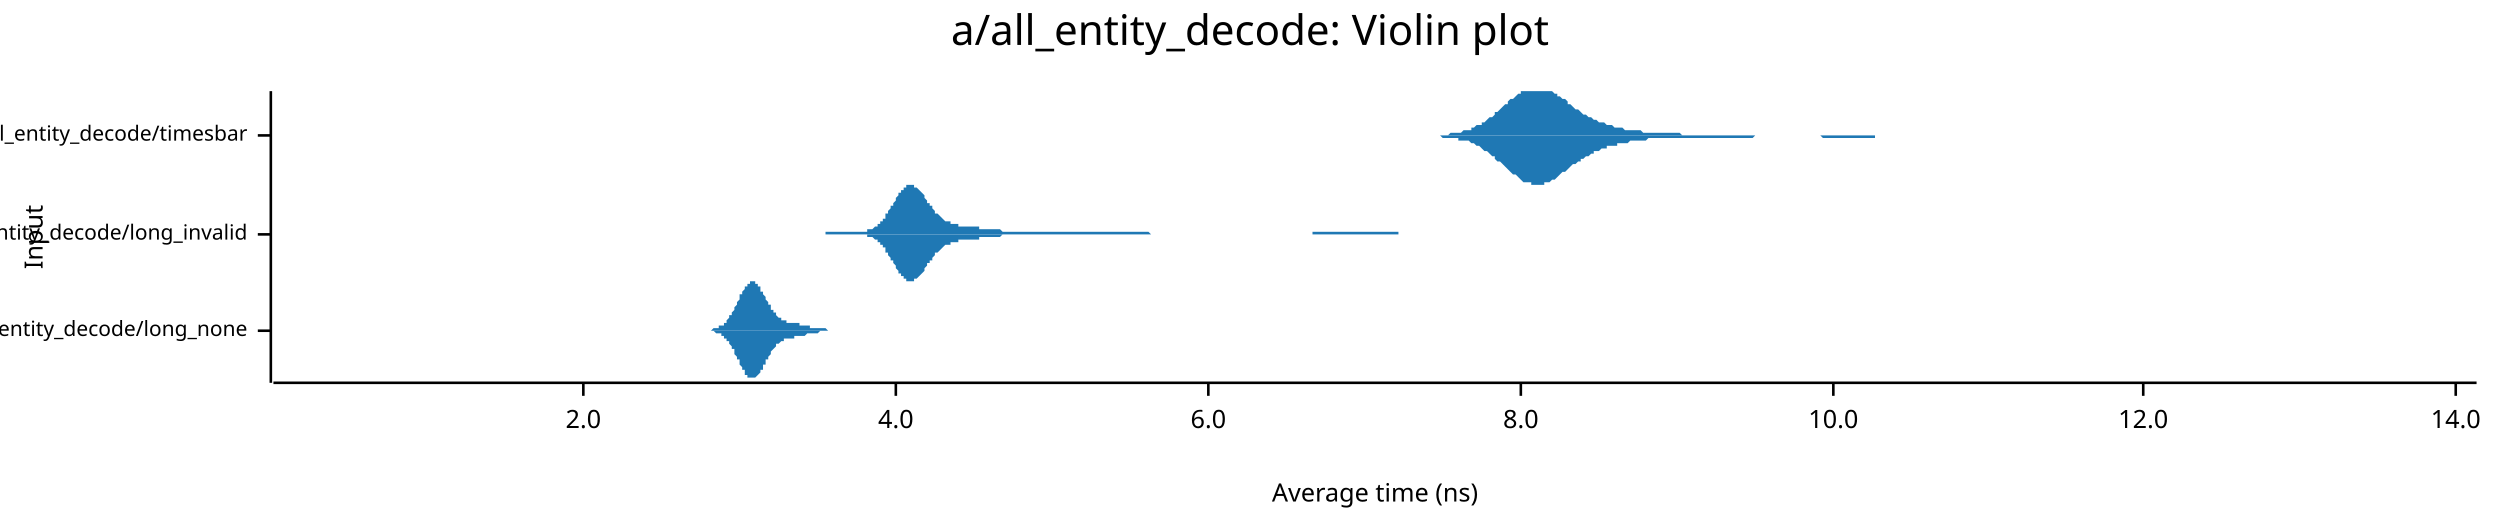
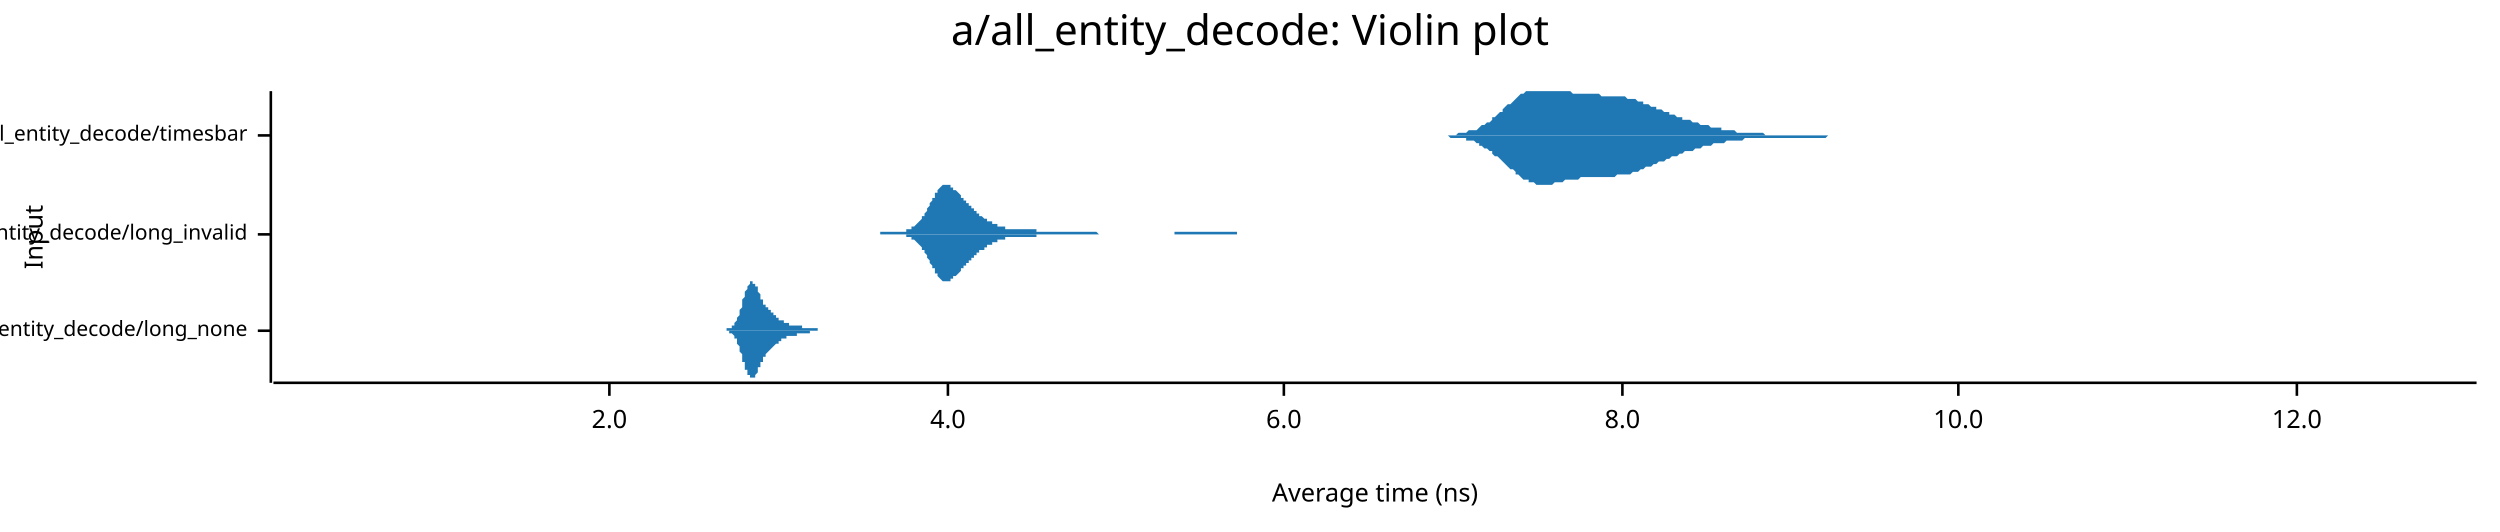
<svg xmlns="http://www.w3.org/2000/svg" width="960" height="204" viewBox="0 0 960 204">
  <text x="480" y="5" dy="0.76em" text-anchor="middle" font-family="sans-serif" font-size="16.129" opacity="1" fill="#000000">
a/all_entity_decode: Violin plot
</text>
  <text x="9" y="91" dy="0.76em" text-anchor="middle" font-family="sans-serif" font-size="9.677" opacity="1" fill="#000000" transform="rotate(270, 9, 91)">
Input
</text>
  <text x="528" y="195" dy="-0.5ex" text-anchor="middle" font-family="sans-serif" font-size="9.677" opacity="1" fill="#000000">
Average time (ns)
</text>
  <polyline fill="none" opacity="1" stroke="#000000" stroke-width="1" points="104,35 104,147 " />
  <text x="95" y="127" dy="0.5ex" text-anchor="end" font-family="sans-serif" font-size="8.065" opacity="1" fill="#000000">
a/all_entity_decode/long_none
</text>
  <polyline fill="none" opacity="1" stroke="#000000" stroke-width="1" points="99,127 104,127 " />
  <text x="95" y="90" dy="0.5ex" text-anchor="end" font-family="sans-serif" font-size="8.065" opacity="1" fill="#000000">
a/all_entity_decode/long_invalid
</text>
  <polyline fill="none" opacity="1" stroke="#000000" stroke-width="1" points="99,90 104,90 " />
  <text x="95" y="52" dy="0.5ex" text-anchor="end" font-family="sans-serif" font-size="8.065" opacity="1" fill="#000000">
a/all_entity_decode/timesbar
</text>
  <polyline fill="none" opacity="1" stroke="#000000" stroke-width="1" points="99,52 104,52 " />
  <polyline fill="none" opacity="1" stroke="#000000" stroke-width="1" points="105,147 951,147 " />
-   <text x="224" y="157" dy="0.76em" text-anchor="middle" font-family="sans-serif" font-size="9.677" opacity="1" fill="#000000">
+   <text x="234" y="157" dy="0.76em" text-anchor="middle" font-family="sans-serif" font-size="9.677" opacity="1" fill="#000000">
2.0
</text>
-   <polyline fill="none" opacity="1" stroke="#000000" stroke-width="1" points="224,147 224,152 " />
-   <text x="344" y="157" dy="0.76em" text-anchor="middle" font-family="sans-serif" font-size="9.677" opacity="1" fill="#000000">
+   <polyline fill="none" opacity="1" stroke="#000000" stroke-width="1" points="234,147 234,152 " />
+   <text x="364" y="157" dy="0.76em" text-anchor="middle" font-family="sans-serif" font-size="9.677" opacity="1" fill="#000000">
4.0
</text>
-   <polyline fill="none" opacity="1" stroke="#000000" stroke-width="1" points="344,147 344,152 " />
-   <text x="464" y="157" dy="0.76em" text-anchor="middle" font-family="sans-serif" font-size="9.677" opacity="1" fill="#000000">
+   <polyline fill="none" opacity="1" stroke="#000000" stroke-width="1" points="364,147 364,152 " />
+   <text x="493" y="157" dy="0.76em" text-anchor="middle" font-family="sans-serif" font-size="9.677" opacity="1" fill="#000000">
6.0
</text>
-   <polyline fill="none" opacity="1" stroke="#000000" stroke-width="1" points="464,147 464,152 " />
-   <text x="584" y="157" dy="0.76em" text-anchor="middle" font-family="sans-serif" font-size="9.677" opacity="1" fill="#000000">
+   <polyline fill="none" opacity="1" stroke="#000000" stroke-width="1" points="493,147 493,152 " />
+   <text x="623" y="157" dy="0.76em" text-anchor="middle" font-family="sans-serif" font-size="9.677" opacity="1" fill="#000000">
8.0
</text>
-   <polyline fill="none" opacity="1" stroke="#000000" stroke-width="1" points="584,147 584,152 " />
-   <text x="704" y="157" dy="0.76em" text-anchor="middle" font-family="sans-serif" font-size="9.677" opacity="1" fill="#000000">
+   <polyline fill="none" opacity="1" stroke="#000000" stroke-width="1" points="623,147 623,152 " />
+   <text x="752" y="157" dy="0.76em" text-anchor="middle" font-family="sans-serif" font-size="9.677" opacity="1" fill="#000000">
10.0
</text>
-   <polyline fill="none" opacity="1" stroke="#000000" stroke-width="1" points="704,147 704,152 " />
-   <text x="823" y="157" dy="0.76em" text-anchor="middle" font-family="sans-serif" font-size="9.677" opacity="1" fill="#000000">
+   <polyline fill="none" opacity="1" stroke="#000000" stroke-width="1" points="752,147 752,152 " />
+   <text x="882" y="157" dy="0.76em" text-anchor="middle" font-family="sans-serif" font-size="9.677" opacity="1" fill="#000000">
12.0
</text>
-   <polyline fill="none" opacity="1" stroke="#000000" stroke-width="1" points="823,147 823,152 " />
-   <text x="943" y="157" dy="0.76em" text-anchor="middle" font-family="sans-serif" font-size="9.677" opacity="1" fill="#000000">
- 14.0
- </text>
-   <polyline fill="none" opacity="1" stroke="#000000" stroke-width="1" points="943,147 943,152 " />
-   <polygon opacity="1" fill="#1F78B4" points="268,127 268,127 269,127 269,127 269,127 270,127 270,127 270,127 270,127 271,127 271,127 271,127 272,127 272,127 272,127 272,127 273,127 273,127 273,127 274,126 274,126 274,126 274,126 275,126 275,126 275,126 276,126 276,126 276,126 276,125 277,125 277,125 277,125 278,125 278,124 278,124 278,124 279,124 279,123 279,123 280,122 280,122 280,122 280,121 281,121 281,120 281,120 282,119 282,119 282,118 282,118 283,117 283,116 283,116 284,115 284,115 284,114 284,113 285,113 285,112 285,112 286,111 286,111 286,110 286,110 287,110 287,109 287,109 288,109 288,108 288,108 288,108 289,108 289,108 289,108 290,108 290,108 290,109 290,109 291,109 291,110 291,110 292,110 292,111 292,111 292,112 293,112 293,113 293,113 294,114 294,114 294,115 294,115 295,116 295,116 295,117 296,117 296,118 296,118 296,119 297,119 297,120 297,120 298,120 298,121 298,121 298,121 299,122 299,122 299,122 300,122 300,122 300,123 300,123 301,123 301,123 301,123 301,123 302,123 302,123 302,124 303,124 303,124 303,124 303,124 304,124 304,124 304,124 305,124 305,124 305,124 305,124 306,124 306,124 306,124 307,124 307,125 307,125 307,125 308,125 308,125 308,125 309,125 309,125 309,125 309,125 310,125 310,125 310,125 311,125 311,125 311,126 311,126 312,126 312,126 312,126 313,126 313,126 313,126 313,126 314,126 314,126 314,126 315,126 315,126 315,126 315,126 316,126 316,126 316,126 317,126 317,126 317,126 317,126 318,127 318,127 318,127 319,127 319,127 319,127 319,127 320,127 320,127 320,127 321,127 321,127 321,127 321,127 322,127 322,127 322,127 323,127 323,127 323,127 323,127 324,127 324,127 324,127 325,127 325,127 325,127 325,127 326,127 326,127 326,127 327,127 327,127 327,127 327,127 328,127 328,127 328,127 329,127 329,127 329,127 329,127 330,127 330,127 330,127 331,127 331,127 331,127 331,127 332,127 332,127 332,127 333,127 333,127 333,127 333,127 334,127 334,127 334,127 335,127 335,127 335,127 335,127 336,127 336,127 336,127 337,127 337,127 337,127 337,127 338,127 338,127 338,127 339,127 339,127 339,127 339,127 340,127 340,127 340,127 340,127 341,127 341,127 341,127 342,127 342,127 342,127 342,127 343,127 343,127 343,127 344,127 344,127 344,127 344,127 345,127 345,127 345,127 346,127 346,127 346,127 346,127 347,127 347,127 347,127 348,127 348,127 348,127 348,127 349,127 349,127 349,127 350,127 350,127 350,127 350,127 351,127 351,127 351,127 352,127 352,127 352,127 352,127 353,127 353,127 353,127 354,127 354,127 354,127 354,127 355,127 355,127 355,127 356,127 356,127 356,127 356,127 357,127 357,127 357,127 358,127 358,127 358,127 358,127 359,127 359,127 359,127 360,127 360,127 360,127 360,127 361,127 361,127 361,127 362,127 362,127 362,127 362,127 363,127 363,127 363,127 364,127 364,127 364,127 364,127 365,127 365,127 365,127 366,127 366,127 366,127 366,127 367,127 367,127 367,127 368,127 368,127 368,127 368,127 369,127 369,127 369,127 370,127 370,127 370,127 370,127 371,127 371,127 371,127 372,127 372,127 372,127 372,127 373,127 373,127 373,127 374,127 374,127 374,127 374,127 375,127 375,127 375,127 376,127 376,127 376,127 376,127 377,127 377,127 377,127 378,127 378,127 378,127 378,127 379,127 379,127 379,127 379,127 380,127 380,127 380,127 381,127 381,127 381,127 381,127 382,127 382,127 382,127 383,127 383,127 383,127 383,127 384,127 384,127 384,127 385,127 385,127 385,127 385,127 386,127 386,127 386,127 387,127 387,127 387,127 387,127 388,127 388,127 388,127 389,127 389,127 389,127 389,127 390,127 390,127 390,127 391,127 391,127 391,127 391,127 392,127 392,127 392,127 393,127 393,127 393,127 393,127 394,127 394,127 394,127 395,127 395,127 395,127 395,127 396,127 396,127 396,127 397,127 397,127 397,127 397,127 398,127 398,127 398,127 399,127 399,127 399,127 399,127 400,127 400,127 400,127 401,127 401,127 401,127 401,127 402,127 402,127 402,127 403,127 403,127 403,127 403,127 404,127 404,127 404,127 405,127 405,127 405,127 405,127 406,127 406,127 406,127 407,127 407,127 407,127 407,127 408,127 408,127 408,127 409,127 409,127 409,127 409,127 410,127 410,127 410,127 410,127 268,127 " />
-   <polygon opacity="1" fill="#1F78B4" points="268,127 268,127 269,127 269,127 269,127 270,127 270,127 270,127 270,127 271,127 271,127 271,127 272,127 272,127 272,127 272,127 273,127 273,127 273,127 274,127 274,127 274,127 274,127 275,128 275,128 275,128 276,128 276,128 276,128 276,128 277,128 277,129 277,129 278,129 278,129 278,130 278,130 279,130 279,130 279,131 280,131 280,132 280,132 280,132 281,133 281,133 281,134 282,134 282,135 282,135 282,136 283,137 283,137 283,138 284,138 284,139 284,140 284,140 285,141 285,141 285,142 286,142 286,143 286,143 286,144 287,144 287,144 287,145 288,145 288,145 288,145 288,145 289,145 289,146 289,145 290,145 290,145 290,145 290,145 291,144 291,144 291,144 292,143 292,143 292,142 292,142 293,142 293,141 293,140 294,140 294,139 294,139 294,138 295,138 295,137 295,137 296,136 296,136 296,135 296,135 297,134 297,134 297,134 298,133 298,133 298,133 298,132 299,132 299,132 299,132 300,131 300,131 300,131 300,131 301,131 301,131 301,130 301,130 302,130 302,130 302,130 303,130 303,130 303,130 303,130 304,130 304,130 304,130 305,130 305,130 305,129 305,129 306,129 306,129 306,129 307,129 307,129 307,129 307,129 308,129 308,129 308,129 309,129 309,129 309,129 309,129 310,128 310,128 310,128 311,128 311,128 311,128 311,128 312,128 312,128 312,128 313,128 313,128 313,128 313,128 314,128 314,128 314,128 315,127 315,127 315,127 315,127 316,127 316,127 316,127 317,127 317,127 317,127 317,127 318,127 318,127 318,127 319,127 319,127 319,127 319,127 320,127 320,127 320,127 321,127 321,127 321,127 321,127 322,127 322,127 322,127 323,127 323,127 323,127 323,127 324,127 324,127 324,127 325,127 325,127 325,127 325,127 326,127 326,127 326,127 327,127 327,127 327,127 327,127 328,127 328,127 328,127 329,127 329,127 329,127 329,127 330,127 330,127 330,127 331,127 331,127 331,127 331,127 332,127 332,127 332,127 333,127 333,127 333,127 333,127 334,127 334,127 334,127 335,127 335,127 335,127 335,127 336,127 336,127 336,127 337,127 337,127 337,127 337,127 338,127 338,127 338,127 339,127 339,127 339,127 339,127 340,127 340,127 340,127 340,127 341,127 341,127 341,127 342,127 342,127 342,127 342,127 343,127 343,127 343,127 344,127 344,127 344,127 344,127 345,127 345,127 345,127 346,127 346,127 346,127 346,127 347,127 347,127 347,127 348,127 348,127 348,127 348,127 349,127 349,127 349,127 350,127 350,127 350,127 350,127 351,127 351,127 351,127 352,127 352,127 352,127 352,127 353,127 353,127 353,127 354,127 354,127 354,127 354,127 355,127 355,127 355,127 356,127 356,127 356,127 356,127 357,127 357,127 357,127 358,127 358,127 358,127 358,127 359,127 359,127 359,127 360,127 360,127 360,127 360,127 361,127 361,127 361,127 362,127 362,127 362,127 362,127 363,127 363,127 363,127 364,127 364,127 364,127 364,127 365,127 365,127 365,127 366,127 366,127 366,127 366,127 367,127 367,127 367,127 368,127 368,127 368,127 368,127 369,127 369,127 369,127 370,127 370,127 370,127 370,127 371,127 371,127 371,127 372,127 372,127 372,127 372,127 373,127 373,127 373,127 374,127 374,127 374,127 374,127 375,127 375,127 375,127 376,127 376,127 376,127 376,127 377,127 377,127 377,127 378,127 378,127 378,127 378,127 379,127 379,127 379,127 379,127 380,127 380,127 380,127 381,127 381,127 381,127 381,127 382,127 382,127 382,127 383,127 383,127 383,127 383,127 384,127 384,127 384,127 385,127 385,127 385,127 385,127 386,127 386,127 386,127 387,127 387,127 387,127 387,127 388,127 388,127 388,127 389,127 389,127 389,127 389,127 390,127 390,127 390,127 391,127 391,127 391,127 391,127 392,127 392,127 392,127 393,127 393,127 393,127 393,127 394,127 394,127 394,127 395,127 395,127 395,127 395,127 396,127 396,127 396,127 397,127 397,127 397,127 397,127 398,127 398,127 398,127 399,127 399,127 399,127 399,127 400,127 400,127 400,127 401,127 401,127 401,127 401,127 402,127 402,127 402,127 403,127 403,127 403,127 403,127 404,127 404,127 404,127 405,127 405,127 405,127 405,127 406,127 406,127 406,127 407,127 407,127 407,127 407,127 408,127 408,127 408,127 409,127 409,127 409,127 409,127 410,127 410,127 410,127 410,127 268,127 " />
-   <polygon opacity="1" fill="#1F78B4" points="317,89 318,89 318,89 319,89 319,89 319,89 320,89 320,89 321,89 321,89 322,89 322,89 322,89 323,89 323,89 324,89 324,89 325,89 325,89 326,89 326,89 326,89 327,89 327,89 328,89 328,89 329,89 329,89 329,89 330,89 330,89 331,89 331,89 332,89 332,89 333,89 333,89 333,88 334,88 334,88 335,88 335,88 336,87 336,87 337,87 337,86 337,86 338,86 338,85 339,85 339,84 340,84 340,83 340,82 341,82 341,81 342,80 342,79 343,79 343,78 344,77 344,76 344,76 345,75 345,74 346,74 346,73 347,73 347,72 348,72 348,71 348,71 349,71 349,71 350,71 350,71 351,71 351,71 351,72 352,72 352,72 353,73 353,73 354,74 354,74 355,75 355,76 355,76 356,77 356,78 357,78 357,79 358,79 358,80 359,81 359,81 359,82 360,82 360,82 361,83 361,83 362,84 362,84 362,84 363,85 363,85 364,85 364,85 365,85 365,86 366,86 366,86 366,86 367,86 367,86 368,86 368,87 369,87 369,87 370,87 370,87 370,87 371,87 371,87 372,87 372,87 373,87 373,87 373,87 374,87 374,87 375,87 375,87 376,87 376,88 377,88 377,88 377,88 378,88 378,88 379,88 379,88 380,88 380,88 380,88 381,88 381,88 382,88 382,88 383,88 383,88 384,88 384,88 384,88 385,89 385,89 386,89 386,89 387,89 387,89 388,89 388,89 388,89 389,89 389,89 390,89 390,89 391,89 391,89 391,89 392,89 392,89 393,89 393,89 394,89 394,89 395,89 395,89 395,89 396,89 396,89 397,89 397,89 398,89 398,89 399,89 399,89 399,89 400,89 400,89 401,89 401,89 402,89 402,89 402,89 403,89 403,89 404,89 404,89 405,89 405,89 406,89 406,89 406,89 407,89 407,89 408,89 408,89 409,89 409,89 410,89 410,89 410,89 411,89 411,89 412,89 412,89 413,89 413,89 413,89 414,89 414,89 415,89 415,89 416,89 416,89 417,89 417,89 417,89 418,89 418,89 419,89 419,89 420,89 420,89 421,89 421,89 421,89 422,89 422,89 423,89 423,89 424,89 424,89 424,89 425,89 425,89 426,89 426,89 427,89 427,89 428,89 428,89 428,89 429,89 429,89 430,89 430,89 431,89 431,89 431,89 432,89 432,89 433,89 433,89 434,89 434,89 435,89 435,89 435,89 436,89 436,89 437,89 437,89 438,89 438,89 439,89 439,89 439,89 440,89 440,89 441,89 441,89 442,90 442,90 442,90 443,90 443,90 444,90 444,90 445,90 445,90 446,90 446,90 446,90 447,90 447,90 448,90 448,90 449,90 449,90 450,90 450,90 450,90 451,90 451,90 452,90 452,90 453,90 453,90 453,90 454,90 454,90 455,90 455,90 456,90 456,90 457,90 457,90 457,90 458,90 458,90 459,90 459,90 460,90 460,90 461,90 461,90 461,90 462,90 462,90 463,90 463,90 464,90 464,90 464,90 465,90 465,90 466,90 466,90 467,90 467,90 468,90 468,90 468,90 469,90 469,90 470,90 470,90 471,90 471,90 472,90 472,90 472,90 473,90 473,90 474,90 474,90 475,90 475,90 475,90 476,90 476,90 477,90 477,90 478,90 478,90 479,90 479,90 479,90 480,90 480,90 481,90 481,90 482,90 482,90 482,90 483,90 483,90 484,90 484,90 485,90 485,90 486,90 486,90 486,90 487,90 487,90 488,90 488,90 489,90 489,90 490,90 490,90 490,90 491,90 491,90 492,90 492,90 493,90 493,90 493,90 494,90 494,90 495,90 495,90 496,90 496,90 497,90 497,90 497,90 498,90 498,90 499,90 499,90 500,90 500,90 501,90 501,90 501,90 502,90 502,90 503,90 503,90 504,90 504,90 504,89 505,89 505,89 506,89 506,89 507,89 507,89 508,89 508,89 508,89 509,89 509,89 510,89 510,89 511,89 511,89 512,89 512,89 512,89 513,89 513,89 514,89 514,89 515,89 515,89 515,89 516,89 516,89 517,89 517,89 518,89 518,89 519,89 519,89 519,89 520,89 520,89 521,89 521,89 522,89 522,89 522,89 523,89 523,89 524,89 524,89 525,89 525,89 526,89 526,89 526,89 527,89 527,89 528,89 528,89 529,89 529,89 530,89 530,89 530,89 531,89 531,89 532,89 532,89 533,89 533,89 533,89 534,89 534,89 535,89 535,89 536,89 536,89 537,89 537,90 317,90 " />
-   <polygon opacity="1" fill="#1F78B4" points="317,90 318,90 318,90 319,90 319,90 319,90 320,90 320,90 321,90 321,90 322,90 322,90 322,90 323,90 323,90 324,90 324,90 325,90 325,90 326,90 326,90 326,90 327,90 327,90 328,90 328,90 329,90 329,90 329,90 330,90 330,90 331,90 331,90 332,90 332,90 333,90 333,90 333,91 334,91 334,91 335,91 335,91 336,92 336,92 337,92 337,93 337,93 338,93 338,94 339,94 339,95 340,95 340,96 340,97 341,97 341,98 342,99 342,100 343,100 343,101 344,102 344,103 344,103 345,104 345,105 346,105 346,106 347,106 347,107 348,107 348,108 348,108 349,108 349,108 350,108 350,108 351,108 351,108 351,107 352,107 352,107 353,106 353,106 354,105 354,105 355,104 355,103 355,103 356,102 356,101 357,101 357,100 358,100 358,99 359,98 359,98 359,97 360,97 360,97 361,96 361,96 362,95 362,95 362,95 363,94 363,94 364,94 364,94 365,94 365,93 366,93 366,93 366,93 367,93 367,93 368,93 368,92 369,92 369,92 370,92 370,92 370,92 371,92 371,92 372,92 372,92 373,92 373,92 373,92 374,92 374,92 375,92 375,92 376,92 376,91 377,91 377,91 377,91 378,91 378,91 379,91 379,91 380,91 380,91 380,91 381,91 381,91 382,91 382,91 383,91 383,91 384,91 384,91 384,91 385,90 385,90 386,90 386,90 387,90 387,90 388,90 388,90 388,90 389,90 389,90 390,90 390,90 391,90 391,90 391,90 392,90 392,90 393,90 393,90 394,90 394,90 395,90 395,90 395,90 396,90 396,90 397,90 397,90 398,90 398,90 399,90 399,90 399,90 400,90 400,90 401,90 401,90 402,90 402,90 402,90 403,90 403,90 404,90 404,90 405,90 405,90 406,90 406,90 406,90 407,90 407,90 408,90 408,90 409,90 409,90 410,90 410,90 410,90 411,90 411,90 412,90 412,90 413,90 413,90 413,90 414,90 414,90 415,90 415,90 416,90 416,90 417,90 417,90 417,90 418,90 418,90 419,90 419,90 420,90 420,90 421,90 421,90 421,90 422,90 422,90 423,90 423,90 424,90 424,90 424,90 425,90 425,90 426,90 426,90 427,90 427,90 428,90 428,90 428,90 429,90 429,90 430,90 430,90 431,90 431,90 431,90 432,90 432,90 433,90 433,90 434,90 434,90 435,90 435,90 435,90 436,90 436,90 437,90 437,90 438,90 438,90 439,90 439,90 439,90 440,90 440,90 441,90 441,90 442,90 442,90 442,90 443,90 443,90 444,90 444,90 445,90 445,90 446,90 446,90 446,90 447,90 447,90 448,90 448,90 449,90 449,90 450,90 450,90 450,90 451,90 451,90 452,90 452,90 453,90 453,90 453,90 454,90 454,90 455,90 455,90 456,90 456,90 457,90 457,90 457,90 458,90 458,90 459,90 459,90 460,90 460,90 461,90 461,90 461,90 462,90 462,90 463,90 463,90 464,90 464,90 464,90 465,90 465,90 466,90 466,90 467,90 467,90 468,90 468,90 468,90 469,90 469,90 470,90 470,90 471,90 471,90 472,90 472,90 472,90 473,90 473,90 474,90 474,90 475,90 475,90 475,90 476,90 476,90 477,90 477,90 478,90 478,90 479,90 479,90 479,90 480,90 480,90 481,90 481,90 482,90 482,90 482,90 483,90 483,90 484,90 484,90 485,90 485,90 486,90 486,90 486,90 487,90 487,90 488,90 488,90 489,90 489,90 490,90 490,90 490,90 491,90 491,90 492,90 492,90 493,90 493,90 493,90 494,90 494,90 495,90 495,90 496,90 496,90 497,90 497,90 497,90 498,90 498,90 499,90 499,90 500,90 500,90 501,90 501,90 501,90 502,90 502,90 503,90 503,90 504,90 504,90 504,90 505,90 505,90 506,90 506,90 507,90 507,90 508,90 508,90 508,90 509,90 509,90 510,90 510,90 511,90 511,90 512,90 512,90 512,90 513,90 513,90 514,90 514,90 515,90 515,90 515,90 516,90 516,90 517,90 517,90 518,90 518,90 519,90 519,90 519,90 520,90 520,90 521,90 521,90 522,90 522,90 522,90 523,90 523,90 524,90 524,90 525,90 525,90 526,90 526,90 526,90 527,90 527,90 528,90 528,90 529,90 529,90 530,90 530,90 530,90 531,90 531,90 532,90 532,90 533,90 533,90 533,90 534,90 534,90 535,90 535,90 536,90 536,90 537,90 537,90 317,90 " />
-   <polygon opacity="1" fill="#1F78B4" points="539,52 540,52 541,52 541,52 542,52 543,52 544,52 545,52 546,52 546,52 547,52 548,52 549,52 550,52 551,52 551,52 552,52 553,52 554,52 555,52 555,52 556,52 557,51 558,51 559,51 560,51 560,51 561,51 562,50 563,50 564,50 565,50 565,49 566,49 567,48 568,48 569,48 569,47 570,47 571,46 572,45 573,45 574,44 574,43 575,43 576,42 577,41 578,40 579,40 579,39 580,38 581,38 582,37 583,36 584,36 584,35 585,35 586,35 587,35 588,35 588,35 589,35 590,35 591,35 592,35 593,35 593,35 594,35 595,35 596,35 597,36 598,36 598,37 599,37 600,38 601,38 602,39 602,40 603,40 604,41 605,42 606,42 607,43 607,43 608,44 609,44 610,45 611,45 612,46 612,46 613,46 614,47 615,47 616,47 617,48 617,48 618,48 619,48 620,49 621,49 621,49 622,49 623,49 624,50 625,50 626,50 626,50 627,50 628,50 629,50 630,50 631,51 631,51 632,51 633,51 634,51 635,51 635,51 636,51 637,51 638,51 639,51 640,51 640,51 641,51 642,51 643,51 644,51 645,51 645,51 646,52 647,52 648,52 649,52 649,52 650,52 651,52 652,52 653,52 654,52 654,52 655,52 656,52 657,52 658,52 659,52 659,52 660,52 661,52 662,52 663,52 664,52 664,52 665,52 666,52 667,52 668,52 668,52 669,52 670,52 671,52 672,52 673,52 673,52 674,52 675,52 676,52 677,52 678,52 678,52 679,52 680,52 681,52 682,52 682,52 683,52 684,52 685,52 686,52 687,52 687,52 688,52 689,52 690,52 691,52 692,52 692,52 693,52 694,52 695,52 696,52 696,52 697,52 698,52 699,52 700,52 701,52 701,52 702,52 703,52 704,52 705,52 706,52 706,52 707,52 708,52 709,52 710,52 711,52 711,52 712,52 713,52 714,52 715,52 715,52 716,52 717,52 718,52 719,52 720,52 720,52 721,52 722,52 723,52 724,52 725,52 725,52 726,52 727,52 728,52 729,52 729,52 730,52 731,52 732,52 733,52 734,52 734,52 735,52 736,52 737,52 738,52 739,52 739,52 740,52 741,52 742,52 743,52 744,52 744,52 745,52 746,52 747,52 748,52 748,52 749,52 750,52 751,52 752,52 753,52 753,52 754,52 755,52 756,52 757,52 758,52 758,52 759,52 760,52 761,52 762,52 762,52 763,52 764,52 765,52 766,52 767,52 767,52 768,52 769,52 770,52 771,52 772,52 772,52 773,52 774,52 775,52 776,52 776,52 777,52 778,52 779,52 780,52 781,52 781,52 782,52 783,52 784,52 785,52 786,52 786,52 787,52 788,52 789,52 790,52 791,52 791,52 792,52 793,52 794,52 795,52 795,52 796,52 797,52 798,52 799,52 800,52 800,52 801,52 802,52 803,52 804,52 805,52 805,52 806,52 807,52 808,52 809,52 809,52 810,52 811,52 812,52 813,52 814,52 814,52 815,52 816,52 817,52 818,52 819,52 819,52 820,52 821,52 822,52 823,52 823,52 824,52 825,52 826,52 827,52 828,52 828,52 829,52 830,52 831,52 832,52 833,52 833,52 834,52 835,52 836,52 837,52 838,52 838,52 839,52 840,52 841,52 842,52 842,52 843,52 844,52 845,52 846,52 847,52 847,52 848,52 849,52 850,52 851,52 852,52 852,52 853,52 854,52 855,52 856,52 856,52 857,52 858,52 859,52 860,52 861,52 861,52 862,52 863,52 864,52 865,52 866,52 866,52 867,52 868,52 869,52 870,52 871,52 871,52 872,52 873,52 874,52 875,52 875,52 876,52 877,52 878,52 879,52 880,52 880,52 881,52 882,52 883,52 884,52 885,52 885,52 886,52 887,52 888,52 889,52 889,52 890,52 891,52 892,52 893,52 894,52 894,52 895,52 896,52 897,52 898,52 899,52 899,52 900,52 901,52 902,52 903,52 903,52 904,52 905,52 906,52 907,52 908,52 908,52 909,52 910,52 911,52 912,52 913,52 913,52 914,52 915,52 916,52 917,52 918,52 918,52 919,52 920,52 921,52 922,52 922,52 923,52 924,52 925,52 926,52 927,52 927,52 928,52 929,52 930,52 931,52 932,52 932,52 933,52 934,52 935,52 936,52 936,52 937,52 938,52 939,52 940,52 941,52 941,52 942,52 943,52 944,52 945,52 946,52 946,52 947,52 948,52 949,52 950,52 951,52 951,52 539,52 " />
-   <polygon opacity="1" fill="#1F78B4" points="539,52 540,52 541,52 541,52 542,52 543,52 544,52 545,52 546,52 546,52 547,52 548,52 549,52 550,52 551,52 551,52 552,52 553,52 554,53 555,53 555,53 556,53 557,53 558,53 559,53 560,53 560,54 561,54 562,54 563,54 564,54 565,55 565,55 566,55 567,56 568,56 569,57 569,57 570,58 571,58 572,59 573,60 574,60 574,61 575,62 576,62 577,63 578,64 579,65 579,65 580,66 581,67 582,67 583,68 584,69 584,69 585,70 586,70 587,70 588,70 588,71 589,71 590,71 591,71 592,71 593,71 593,70 594,70 595,70 596,69 597,69 598,68 598,68 599,67 600,66 601,66 602,65 602,65 603,64 604,63 605,63 606,62 607,62 607,61 608,61 609,60 610,60 611,59 612,59 612,58 613,58 614,58 615,57 616,57 617,57 617,56 618,56 619,56 620,56 621,56 621,55 622,55 623,55 624,55 625,55 626,54 626,54 627,54 628,54 629,54 630,54 631,54 631,54 632,54 633,53 634,53 635,53 635,53 636,53 637,53 638,53 639,53 640,53 640,53 641,53 642,53 643,53 644,53 645,53 645,53 646,53 647,53 648,53 649,53 649,53 650,53 651,53 652,53 653,53 654,53 654,53 655,53 656,53 657,53 658,53 659,53 659,53 660,53 661,53 662,53 663,53 664,53 664,53 665,53 666,53 667,53 668,53 668,53 669,53 670,53 671,53 672,53 673,53 673,53 674,52 675,52 676,52 677,52 678,52 678,52 679,52 680,52 681,52 682,52 682,52 683,52 684,52 685,52 686,52 687,52 687,52 688,52 689,52 690,52 691,52 692,52 692,52 693,52 694,52 695,52 696,52 696,52 697,52 698,52 699,52 700,53 701,53 701,53 702,53 703,53 704,53 705,53 706,53 706,53 707,53 708,53 709,53 710,53 711,53 711,53 712,53 713,53 714,53 715,53 715,53 716,53 717,53 718,53 719,53 720,53 720,52 721,52 722,52 723,52 724,52 725,52 725,52 726,52 727,52 728,52 729,52 729,52 730,52 731,52 732,52 733,52 734,52 734,52 735,52 736,52 737,52 738,52 739,52 739,52 740,52 741,52 742,52 743,52 744,52 744,52 745,52 746,52 747,52 748,52 748,52 749,52 750,52 751,52 752,52 753,52 753,52 754,52 755,52 756,52 757,52 758,52 758,52 759,52 760,52 761,52 762,52 762,52 763,52 764,52 765,52 766,52 767,52 767,52 768,52 769,52 770,52 771,52 772,52 772,52 773,52 774,52 775,52 776,52 776,52 777,52 778,52 779,52 780,52 781,52 781,52 782,52 783,52 784,52 785,52 786,52 786,52 787,52 788,52 789,52 790,52 791,52 791,52 792,52 793,52 794,52 795,52 795,52 796,52 797,52 798,52 799,52 800,52 800,52 801,52 802,52 803,52 804,52 805,52 805,52 806,52 807,52 808,52 809,52 809,52 810,52 811,52 812,52 813,52 814,52 814,52 815,52 816,52 817,52 818,52 819,52 819,52 820,52 821,52 822,52 823,52 823,52 824,52 825,52 826,52 827,52 828,52 828,52 829,52 830,52 831,52 832,52 833,52 833,52 834,52 835,52 836,52 837,52 838,52 838,52 839,52 840,52 841,52 842,52 842,52 843,52 844,52 845,52 846,52 847,52 847,52 848,52 849,52 850,52 851,52 852,52 852,52 853,52 854,52 855,52 856,52 856,52 857,52 858,52 859,52 860,52 861,52 861,52 862,52 863,52 864,52 865,52 866,52 866,52 867,52 868,52 869,52 870,52 871,52 871,52 872,52 873,52 874,52 875,52 875,52 876,52 877,52 878,52 879,52 880,52 880,52 881,52 882,52 883,52 884,52 885,52 885,52 886,52 887,52 888,52 889,52 889,52 890,52 891,52 892,52 893,52 894,52 894,52 895,52 896,52 897,52 898,52 899,52 899,52 900,52 901,52 902,52 903,52 903,52 904,52 905,52 906,52 907,52 908,52 908,52 909,52 910,52 911,52 912,52 913,52 913,52 914,52 915,52 916,52 917,52 918,52 918,52 919,52 920,52 921,52 922,52 922,52 923,52 924,52 925,52 926,52 927,52 927,52 928,52 929,52 930,52 931,52 932,52 932,52 933,52 934,52 935,52 936,52 936,52 937,52 938,52 939,52 940,52 941,52 941,52 942,52 943,52 944,52 945,52 946,52 946,52 947,52 948,52 949,52 950,52 951,52 951,52 539,52 " />
+   <polyline fill="none" opacity="1" stroke="#000000" stroke-width="1" points="882,147 882,152 " />
+   <polygon opacity="1" fill="#1F78B4" points="275,127 275,127 275,127 276,127 276,127 276,127 276,127 276,127 276,127 277,127 277,127 277,127 277,127 277,127 277,127 278,127 278,127 278,127 278,127 278,127 278,127 279,127 279,127 279,127 279,127 279,126 280,126 280,126 280,126 280,126 280,126 280,126 281,126 281,126 281,126 281,126 281,125 281,125 282,125 282,125 282,125 282,124 282,124 282,124 283,123 283,123 283,123 283,122 283,122 283,122 284,121 284,121 284,120 284,120 284,119 284,119 285,118 285,117 285,117 285,116 285,116 285,115 286,114 286,114 286,113 286,113 286,112 286,112 287,111 287,111 287,110 287,110 287,110 288,109 288,109 288,109 288,108 288,108 288,108 289,108 289,108 289,108 289,108 289,108 289,109 290,109 290,109 290,109 290,109 290,110 290,110 291,110 291,111 291,111 291,112 291,112 291,112 292,113 292,113 292,113 292,114 292,114 292,115 293,115 293,115 293,116 293,116 293,116 293,117 294,117 294,117 294,117 294,118 294,118 294,118 295,118 295,118 295,119 295,119 295,119 296,119 296,119 296,120 296,120 296,120 296,120 297,120 297,120 297,121 297,121 297,121 297,121 298,121 298,121 298,121 298,122 298,122 298,122 299,122 299,122 299,122 299,122 299,123 299,123 300,123 300,123 300,123 300,123 300,123 300,123 301,123 301,123 301,124 301,124 301,124 301,124 302,124 302,124 302,124 302,124 302,124 302,124 303,124 303,124 303,124 303,124 303,125 304,125 304,125 304,125 304,125 304,125 304,125 305,125 305,125 305,125 305,125 305,125 305,125 306,125 306,125 306,125 306,125 306,125 306,125 307,125 307,125 307,125 307,125 307,125 307,125 308,125 308,125 308,125 308,126 308,126 308,126 309,126 309,126 309,126 309,126 309,126 309,126 310,126 310,126 310,126 310,126 310,126 310,126 311,126 311,126 311,126 311,126 311,126 311,126 312,126 312,126 312,126 312,126 312,126 313,126 313,126 313,126 313,126 313,126 313,126 314,126 314,126 314,126 314,126 314,127 314,127 315,127 315,127 315,127 315,127 315,127 315,127 316,127 316,127 316,127 316,127 316,127 316,127 317,127 317,127 317,127 317,127 317,127 317,127 318,127 318,127 318,127 318,127 318,127 318,127 319,127 319,127 319,127 319,127 319,127 319,127 320,127 320,127 320,127 320,127 320,127 321,127 321,127 321,127 321,127 321,127 321,127 322,127 322,127 322,127 322,127 322,127 322,127 323,127 323,127 323,127 323,127 323,127 323,127 324,127 324,127 324,127 324,127 324,127 324,127 325,127 325,127 325,127 325,127 325,127 325,127 326,127 326,127 326,127 326,127 326,127 326,127 327,127 327,127 327,127 327,127 327,127 327,127 328,127 328,127 328,127 328,127 328,127 329,127 329,127 329,127 329,127 329,127 329,127 330,127 330,127 330,127 330,127 330,127 330,127 331,127 331,127 331,127 331,127 331,127 331,127 332,127 332,127 332,127 332,127 332,127 332,127 333,127 333,127 333,127 333,127 333,127 333,127 334,127 334,127 334,127 334,127 334,127 334,127 335,127 335,127 335,127 335,127 335,127 335,127 336,127 336,127 336,127 336,127 336,127 337,127 337,127 337,127 337,127 337,127 337,127 338,127 338,127 338,127 338,127 338,127 338,127 339,127 339,127 339,127 339,127 339,127 339,127 340,127 340,127 340,127 340,127 340,127 340,127 341,127 341,127 341,127 341,127 341,127 341,127 342,127 342,127 342,127 342,127 342,127 342,127 343,127 343,127 343,127 343,127 343,127 343,127 344,127 344,127 344,127 344,127 344,127 345,127 345,127 345,127 345,127 345,127 345,127 346,127 346,127 346,127 346,127 346,127 346,127 347,127 347,127 347,127 347,127 347,127 347,127 348,127 348,127 348,127 348,127 348,127 348,127 349,127 349,127 349,127 349,127 349,127 349,127 350,127 350,127 350,127 350,127 350,127 350,127 351,127 351,127 351,127 351,127 351,127 351,127 352,127 352,127 352,127 352,127 352,127 353,127 353,127 353,127 353,127 353,127 353,127 354,127 354,127 354,127 354,127 354,127 354,127 355,127 355,127 355,127 355,127 355,127 355,127 356,127 356,127 356,127 356,127 356,127 356,127 357,127 357,127 357,127 357,127 357,127 357,127 358,127 358,127 358,127 358,127 358,127 358,127 359,127 359,127 359,127 359,127 359,127 359,127 360,127 360,127 360,127 360,127 275,127 " />
+   <polygon opacity="1" fill="#1F78B4" points="275,127 275,127 275,127 276,127 276,127 276,127 276,127 276,127 276,127 277,127 277,127 277,127 277,127 277,127 277,127 278,127 278,127 278,127 278,127 278,127 278,127 279,127 279,127 279,127 279,127 279,127 280,127 280,127 280,127 280,127 280,128 280,128 281,128 281,128 281,128 281,128 281,128 281,128 282,129 282,129 282,129 282,129 282,130 282,130 283,130 283,131 283,131 283,131 283,132 283,132 284,133 284,133 284,134 284,134 284,135 284,135 285,136 285,136 285,137 285,137 285,138 285,139 286,139 286,140 286,140 286,141 286,141 286,142 287,142 287,143 287,143 287,144 287,144 288,144 288,145 288,145 288,145 288,145 288,145 289,145 289,146 289,145 289,145 289,145 289,145 290,145 290,145 290,144 290,144 290,144 290,144 291,143 291,143 291,142 291,142 291,142 291,141 292,141 292,141 292,140 292,140 292,139 292,139 293,139 293,138 293,138 293,138 293,137 293,137 294,137 294,137 294,136 294,136 294,136 294,136 295,135 295,135 295,135 295,135 295,135 296,134 296,134 296,134 296,134 296,134 296,134 297,133 297,133 297,133 297,133 297,133 297,133 298,132 298,132 298,132 298,132 298,132 298,132 299,132 299,132 299,131 299,131 299,131 299,131 300,131 300,131 300,131 300,131 300,130 300,130 301,130 301,130 301,130 301,130 301,130 301,130 302,130 302,130 302,130 302,130 302,129 302,129 303,129 303,129 303,129 303,129 303,129 304,129 304,129 304,129 304,129 304,129 304,129 305,129 305,129 305,129 305,129 305,129 305,129 306,129 306,129 306,129 306,129 306,129 306,128 307,128 307,128 307,128 307,128 307,128 307,128 308,128 308,128 308,128 308,128 308,128 308,128 309,128 309,128 309,128 309,128 309,128 309,128 310,128 310,128 310,128 310,128 310,128 310,128 311,128 311,128 311,128 311,128 311,128 311,127 312,127 312,127 312,127 312,127 312,127 313,127 313,127 313,127 313,127 313,127 313,127 314,127 314,127 314,127 314,127 314,127 314,127 315,127 315,127 315,127 315,127 315,127 315,127 316,127 316,127 316,127 316,127 316,127 316,127 317,127 317,127 317,127 317,127 317,127 317,127 318,127 318,127 318,127 318,127 318,127 318,127 319,127 319,127 319,127 319,127 319,127 319,127 320,127 320,127 320,127 320,127 320,127 321,127 321,127 321,127 321,127 321,127 321,127 322,127 322,127 322,127 322,127 322,127 322,127 323,127 323,127 323,127 323,127 323,127 323,127 324,127 324,127 324,127 324,127 324,127 324,127 325,127 325,127 325,127 325,127 325,127 325,127 326,127 326,127 326,127 326,127 326,127 326,127 327,127 327,127 327,127 327,127 327,127 327,127 328,127 328,127 328,127 328,127 328,127 329,127 329,127 329,127 329,127 329,127 329,127 330,127 330,127 330,127 330,127 330,127 330,127 331,127 331,127 331,127 331,127 331,127 331,127 332,127 332,127 332,127 332,127 332,127 332,127 333,127 333,127 333,127 333,127 333,127 333,127 334,127 334,127 334,127 334,127 334,127 334,127 335,127 335,127 335,127 335,127 335,127 335,127 336,127 336,127 336,127 336,127 336,127 337,127 337,127 337,127 337,127 337,127 337,127 338,127 338,127 338,127 338,127 338,127 338,127 339,127 339,127 339,127 339,127 339,127 339,127 340,127 340,127 340,127 340,127 340,127 340,127 341,127 341,127 341,127 341,127 341,127 341,127 342,127 342,127 342,127 342,127 342,127 342,127 343,127 343,127 343,127 343,127 343,127 343,127 344,127 344,127 344,127 344,127 344,127 345,127 345,127 345,127 345,127 345,127 345,127 346,127 346,127 346,127 346,127 346,127 346,127 347,127 347,127 347,127 347,127 347,127 347,127 348,127 348,127 348,127 348,127 348,127 348,127 349,127 349,127 349,127 349,127 349,127 349,127 350,127 350,127 350,127 350,127 350,127 350,127 351,127 351,127 351,127 351,127 351,127 351,127 352,127 352,127 352,127 352,127 352,127 353,127 353,127 353,127 353,127 353,127 353,127 354,127 354,127 354,127 354,127 354,127 354,127 355,127 355,127 355,127 355,127 355,127 355,127 356,127 356,127 356,127 356,127 356,127 356,127 357,127 357,127 357,127 357,127 357,127 357,127 358,127 358,127 358,127 358,127 358,127 358,127 359,127 359,127 359,127 359,127 359,127 359,127 360,127 360,127 360,127 360,127 275,127 " />
+   <polygon opacity="1" fill="#1F78B4" points="338,89 338,89 339,89 339,89 339,89 339,89 340,89 340,89 340,89 340,89 341,89 341,89 341,89 342,89 342,89 342,89 342,89 343,89 343,89 343,89 343,89 344,89 344,89 344,89 345,89 345,89 345,89 345,89 346,89 346,89 346,89 346,89 347,89 347,89 347,89 348,89 348,89 348,88 348,88 349,88 349,88 349,88 349,88 350,88 350,88 350,87 351,87 351,87 351,87 351,87 352,86 352,86 352,86 352,86 353,85 353,85 353,85 354,84 354,84 354,84 354,83 355,83 355,82 355,82 356,81 356,81 356,80 356,80 357,79 357,79 357,78 357,78 358,77 358,77 358,76 359,76 359,75 359,75 359,74 360,74 360,73 360,73 360,73 361,72 361,72 361,72 362,71 362,71 362,71 362,71 363,71 363,71 363,71 363,71 364,71 364,71 364,71 365,71 365,71 365,71 365,72 366,72 366,72 366,72 366,73 367,73 367,73 367,73 368,74 368,74 368,74 368,74 369,75 369,75 369,75 369,76 370,76 370,76 370,77 371,77 371,77 371,78 371,78 372,78 372,78 372,79 372,79 373,79 373,80 373,80 374,80 374,80 374,81 374,81 375,81 375,81 375,82 376,82 376,82 376,82 376,83 377,83 377,83 377,83 377,83 378,84 378,84 378,84 379,84 379,84 379,84 379,85 380,85 380,85 380,85 380,85 381,85 381,85 381,86 382,86 382,86 382,86 382,86 383,86 383,86 383,87 383,87 384,87 384,87 384,87 385,87 385,87 385,87 385,87 386,87 386,87 386,87 386,88 387,88 387,88 387,88 388,88 388,88 388,88 388,88 389,88 389,88 389,88 389,88 390,88 390,88 390,88 391,88 391,88 391,88 391,88 392,88 392,88 392,88 392,88 393,88 393,88 393,88 394,88 394,88 394,88 394,88 395,88 395,88 395,88 395,88 396,88 396,88 396,88 397,88 397,88 397,88 397,88 398,88 398,88 398,89 399,89 399,89 399,89 399,89 400,89 400,89 400,89 400,89 401,89 401,89 401,89 402,89 402,89 402,89 402,89 403,89 403,89 403,89 403,89 404,89 404,89 404,89 405,89 405,89 405,89 405,89 406,89 406,89 406,89 406,89 407,89 407,89 407,89 408,89 408,89 408,89 408,89 409,89 409,89 409,89 409,89 410,89 410,89 410,89 411,89 411,89 411,89 411,89 412,89 412,89 412,89 412,89 413,89 413,89 413,89 414,89 414,89 414,89 414,89 415,89 415,89 415,89 415,89 416,89 416,89 416,89 417,89 417,89 417,89 417,89 418,89 418,89 418,89 418,89 419,89 419,89 419,89 420,89 420,89 420,89 420,89 421,89 421,89 421,89 422,90 422,90 422,90 422,90 423,90 423,90 423,90 423,90 424,90 424,90 424,90 425,90 425,90 425,90 425,90 426,90 426,90 426,90 426,90 427,90 427,90 427,90 428,90 428,90 428,90 428,90 429,90 429,90 429,90 429,90 430,90 430,90 430,90 431,90 431,90 431,90 431,90 432,90 432,90 432,90 432,90 433,90 433,90 433,90 434,90 434,90 434,90 434,90 435,90 435,90 435,90 435,90 436,90 436,90 436,90 437,90 437,90 437,90 437,90 438,90 438,90 438,90 438,90 439,90 439,90 439,90 440,90 440,90 440,90 440,90 441,90 441,90 441,90 442,90 442,90 442,90 442,90 443,90 443,90 443,90 443,90 444,90 444,90 444,90 445,90 445,90 445,90 445,90 446,90 446,90 446,90 446,90 447,90 447,90 447,90 448,90 448,90 448,90 448,90 449,90 449,90 449,90 449,90 450,90 450,90 450,90 451,90 451,89 451,89 451,89 452,89 452,89 452,89 452,89 453,89 453,89 453,89 454,89 454,89 454,89 454,89 455,89 455,89 455,89 455,89 456,89 456,89 456,89 457,89 457,89 457,89 457,89 458,89 458,89 458,89 458,89 459,89 459,89 459,89 460,89 460,89 460,89 460,89 461,89 461,89 461,89 461,89 462,89 462,89 462,89 463,89 463,89 463,89 463,89 464,89 464,89 464,89 465,89 465,89 465,89 465,89 466,89 466,89 466,89 466,89 467,89 467,89 467,89 468,89 468,89 468,89 468,89 469,89 469,89 469,89 469,89 470,89 470,89 470,89 471,89 471,89 471,89 471,89 472,89 472,89 472,89 472,89 473,89 473,89 473,89 474,89 474,89 474,89 474,89 475,89 475,90 338,90 " />
+   <polygon opacity="1" fill="#1F78B4" points="338,90 338,90 339,90 339,90 339,90 339,90 340,90 340,90 340,90 340,90 341,90 341,90 341,90 342,90 342,90 342,90 342,90 343,90 343,90 343,90 343,90 344,90 344,90 344,90 345,90 345,90 345,90 345,90 346,90 346,90 346,90 346,90 347,90 347,90 347,90 348,90 348,90 348,91 348,91 349,91 349,91 349,91 349,91 350,91 350,91 350,92 351,92 351,92 351,92 351,92 352,93 352,93 352,93 352,93 353,94 353,94 353,94 354,95 354,95 354,95 354,96 355,96 355,97 355,97 356,98 356,98 356,99 356,99 357,100 357,100 357,101 357,101 358,102 358,102 358,103 359,103 359,104 359,104 359,105 360,105 360,106 360,106 360,106 361,107 361,107 361,107 362,108 362,108 362,108 362,108 363,108 363,108 363,108 363,108 364,108 364,108 364,108 365,108 365,108 365,108 365,107 366,107 366,107 366,107 366,106 367,106 367,106 367,106 368,105 368,105 368,105 368,105 369,104 369,104 369,104 369,103 370,103 370,103 370,102 371,102 371,102 371,101 371,101 372,101 372,101 372,100 372,100 373,100 373,99 373,99 374,99 374,99 374,98 374,98 375,98 375,98 375,97 376,97 376,97 376,97 376,96 377,96 377,96 377,96 377,96 378,96 378,95 378,95 379,95 379,95 379,95 379,94 380,94 380,94 380,94 380,94 381,94 381,94 381,93 382,93 382,93 382,93 382,93 383,93 383,93 383,92 383,92 384,92 384,92 384,92 385,92 385,92 385,92 385,92 386,92 386,92 386,92 386,91 387,91 387,91 387,91 388,91 388,91 388,91 388,91 389,91 389,91 389,91 389,91 390,91 390,91 390,91 391,91 391,91 391,91 391,91 392,91 392,91 392,91 392,91 393,91 393,91 393,91 394,91 394,91 394,91 394,91 395,91 395,91 395,91 395,91 396,91 396,91 396,91 397,91 397,91 397,91 397,91 398,91 398,91 398,90 399,90 399,90 399,90 399,90 400,90 400,90 400,90 400,90 401,90 401,90 401,90 402,90 402,90 402,90 402,90 403,90 403,90 403,90 403,90 404,90 404,90 404,90 405,90 405,90 405,90 405,90 406,90 406,90 406,90 406,90 407,90 407,90 407,90 408,90 408,90 408,90 408,90 409,90 409,90 409,90 409,90 410,90 410,90 410,90 411,90 411,90 411,90 411,90 412,90 412,90 412,90 412,90 413,90 413,90 413,90 414,90 414,90 414,90 414,90 415,90 415,90 415,90 415,90 416,90 416,90 416,90 417,90 417,90 417,90 417,90 418,90 418,90 418,90 418,90 419,90 419,90 419,90 420,90 420,90 420,90 420,90 421,90 421,90 421,90 422,90 422,90 422,90 422,90 423,90 423,90 423,90 423,90 424,90 424,90 424,90 425,90 425,90 425,90 425,90 426,90 426,90 426,90 426,90 427,90 427,90 427,90 428,90 428,90 428,90 428,90 429,90 429,90 429,90 429,90 430,90 430,90 430,90 431,90 431,90 431,90 431,90 432,90 432,90 432,90 432,90 433,90 433,90 433,90 434,90 434,90 434,90 434,90 435,90 435,90 435,90 435,90 436,90 436,90 436,90 437,90 437,90 437,90 437,90 438,90 438,90 438,90 438,90 439,90 439,90 439,90 440,90 440,90 440,90 440,90 441,90 441,90 441,90 442,90 442,90 442,90 442,90 443,90 443,90 443,90 443,90 444,90 444,90 444,90 445,90 445,90 445,90 445,90 446,90 446,90 446,90 446,90 447,90 447,90 447,90 448,90 448,90 448,90 448,90 449,90 449,90 449,90 449,90 450,90 450,90 450,90 451,90 451,90 451,90 451,90 452,90 452,90 452,90 452,90 453,90 453,90 453,90 454,90 454,90 454,90 454,90 455,90 455,90 455,90 455,90 456,90 456,90 456,90 457,90 457,90 457,90 457,90 458,90 458,90 458,90 458,90 459,90 459,90 459,90 460,90 460,90 460,90 460,90 461,90 461,90 461,90 461,90 462,90 462,90 462,90 463,90 463,90 463,90 463,90 464,90 464,90 464,90 465,90 465,90 465,90 465,90 466,90 466,90 466,90 466,90 467,90 467,90 467,90 468,90 468,90 468,90 468,90 469,90 469,90 469,90 469,90 470,90 470,90 470,90 471,90 471,90 471,90 471,90 472,90 472,90 472,90 472,90 473,90 473,90 473,90 474,90 474,90 474,90 474,90 475,90 475,90 338,90 " />
+   <polygon opacity="1" fill="#1F78B4" points="536,52 537,52 538,52 538,52 539,52 540,52 541,52 542,52 543,52 543,52 544,52 545,52 546,52 547,52 548,52 548,52 549,52 550,52 551,52 552,52 553,52 553,52 554,52 555,52 556,52 557,52 558,52 558,52 559,52 560,51 561,51 562,51 563,51 563,51 564,50 565,50 566,50 567,50 568,49 568,49 569,48 570,48 571,47 572,47 573,46 573,45 574,45 575,44 576,43 577,43 577,42 578,41 579,40 580,40 581,39 582,38 582,38 583,37 584,36 585,36 586,35 587,35 587,35 588,35 589,35 590,35 591,35 592,35 592,35 593,35 594,35 595,35 596,35 597,35 597,35 598,35 599,35 600,35 601,35 602,35 602,35 603,35 604,36 605,36 606,36 607,36 607,36 608,36 609,36 610,36 611,36 612,36 612,36 613,36 614,36 615,37 616,37 617,37 617,37 618,37 619,37 620,37 621,37 622,37 622,37 623,37 624,37 625,38 626,38 627,38 627,38 628,38 629,39 630,39 631,39 631,40 632,40 633,40 634,41 635,41 636,41 636,42 637,42 638,42 639,43 640,43 641,43 641,44 642,44 643,44 644,45 645,45 646,45 646,46 647,46 648,46 649,46 650,47 651,47 651,47 652,47 653,48 654,48 655,48 656,48 656,48 657,49 658,49 659,49 660,49 661,49 661,50 662,50 663,50 664,50 665,50 666,50 666,50 667,51 668,51 669,51 670,51 671,51 671,51 672,51 673,51 674,51 675,51 676,51 676,51 677,51 678,52 679,52 680,52 681,52 681,52 682,52 683,52 684,52 685,52 685,52 686,52 687,52 688,52 689,52 690,52 690,52 691,52 692,52 693,52 694,52 695,52 695,52 696,52 697,52 698,52 699,52 700,52 700,52 701,52 702,52 703,52 704,52 705,52 705,52 706,52 707,52 708,52 709,52 710,52 710,52 711,52 712,52 713,52 714,52 715,52 715,52 716,52 717,52 718,52 719,52 720,52 720,52 721,52 722,52 723,52 724,52 725,52 725,52 726,52 727,52 728,52 729,52 730,52 730,52 731,52 732,52 733,52 734,52 735,52 735,52 736,52 737,52 738,52 739,52 739,52 740,52 741,52 742,52 743,52 744,52 744,52 745,52 746,52 747,52 748,52 749,52 749,52 750,52 751,52 752,52 753,52 754,52 754,52 755,52 756,52 757,52 758,52 759,52 759,52 760,52 761,52 762,52 763,52 764,52 764,52 765,52 766,52 767,52 768,52 769,52 769,52 770,52 771,52 772,52 773,52 774,52 774,52 775,52 776,52 777,52 778,52 779,52 779,52 780,52 781,52 782,52 783,52 784,52 784,52 785,52 786,52 787,52 788,52 789,52 789,52 790,52 791,52 792,52 793,52 793,52 794,52 795,52 796,52 797,52 798,52 798,52 799,52 800,52 801,52 802,52 803,52 803,52 804,52 805,52 806,52 807,52 808,52 808,52 809,52 810,52 811,52 812,52 813,52 813,52 814,52 815,52 816,52 817,52 818,52 818,52 819,52 820,52 821,52 822,52 823,52 823,52 824,52 825,52 826,52 827,52 828,52 828,52 829,52 830,52 831,52 832,52 833,52 833,52 834,52 835,52 836,52 837,52 838,52 838,52 839,52 840,52 841,52 842,52 843,52 843,52 844,52 845,52 846,52 847,52 847,52 848,52 849,52 850,52 851,52 852,52 852,52 853,52 854,52 855,52 856,52 857,52 857,52 858,52 859,52 860,52 861,52 862,52 862,52 863,52 864,52 865,52 866,52 867,52 867,52 868,52 869,52 870,52 871,52 872,52 872,52 873,52 874,52 875,52 876,52 877,52 877,52 878,52 879,52 880,52 881,52 882,52 882,52 883,52 884,52 885,52 886,52 887,52 887,52 888,52 889,52 890,52 891,52 892,52 892,52 893,52 894,52 895,52 896,52 897,52 897,52 898,52 899,52 900,52 901,52 901,52 902,52 903,52 904,52 905,52 906,52 906,52 907,52 908,52 909,52 910,52 911,52 911,52 912,52 913,52 914,52 915,52 916,52 916,52 917,52 918,52 919,52 920,52 921,52 921,52 922,52 923,52 924,52 925,52 926,52 926,52 927,52 928,52 929,52 930,52 931,52 931,52 932,52 933,52 934,52 935,52 936,52 936,52 937,52 938,52 939,52 940,52 941,52 941,52 942,52 943,52 944,52 945,52 946,52 946,52 947,52 948,52 949,52 950,52 951,52 951,52 536,52 " />
+   <polygon opacity="1" fill="#1F78B4" points="536,52 537,52 538,52 538,52 539,52 540,52 541,52 542,52 543,52 543,52 544,52 545,52 546,52 547,52 548,52 548,52 549,52 550,52 551,52 552,52 553,52 553,52 554,52 555,52 556,52 557,53 558,53 558,53 559,53 560,53 561,53 562,53 563,53 563,54 564,54 565,54 566,54 567,55 568,55 568,56 569,56 570,57 571,57 572,58 573,58 573,59 574,60 575,60 576,61 577,62 577,62 578,63 579,64 580,65 581,65 582,66 582,67 583,67 584,68 585,69 586,69 587,69 587,70 588,70 589,70 590,71 591,71 592,71 592,71 593,71 594,71 595,71 596,71 597,70 597,70 598,70 599,70 600,70 601,69 602,69 602,69 603,69 604,69 605,69 606,69 607,68 607,68 608,68 609,68 610,68 611,68 612,68 612,68 613,68 614,68 615,68 616,68 617,68 617,68 618,68 619,68 620,68 621,67 622,67 622,67 623,67 624,67 625,67 626,67 627,66 627,66 628,66 629,66 630,65 631,65 631,65 632,64 633,64 634,64 635,63 636,63 636,63 637,62 638,62 639,62 640,61 641,61 641,61 642,60 643,60 644,60 645,59 646,59 646,59 647,58 648,58 649,58 650,58 651,57 651,57 652,57 653,57 654,56 655,56 656,56 656,56 657,56 658,55 659,55 660,55 661,55 661,55 662,55 663,54 664,54 665,54 666,54 666,54 667,54 668,54 669,54 670,53 671,53 671,53 672,53 673,53 674,53 675,53 676,53 676,53 677,53 678,53 679,53 680,53 681,53 681,53 682,53 683,53 684,53 685,53 685,53 686,53 687,53 688,53 689,53 690,53 690,53 691,53 692,53 693,53 694,53 695,53 695,53 696,53 697,53 698,53 699,53 700,53 700,53 701,53 702,52 703,52 704,52 705,52 705,52 706,52 707,52 708,52 709,52 710,52 710,52 711,52 712,52 713,52 714,52 715,52 715,52 716,52 717,52 718,52 719,52 720,52 720,52 721,52 722,52 723,52 724,52 725,52 725,52 726,52 727,52 728,52 729,52 730,52 730,52 731,52 732,52 733,52 734,52 735,52 735,52 736,52 737,52 738,52 739,52 739,52 740,52 741,52 742,52 743,52 744,52 744,52 745,52 746,52 747,52 748,52 749,52 749,52 750,52 751,52 752,52 753,52 754,52 754,52 755,52 756,52 757,52 758,52 759,52 759,52 760,52 761,52 762,52 763,52 764,52 764,52 765,52 766,52 767,52 768,52 769,52 769,52 770,52 771,52 772,52 773,52 774,52 774,52 775,52 776,52 777,52 778,52 779,52 779,52 780,52 781,52 782,52 783,52 784,52 784,52 785,52 786,52 787,52 788,52 789,52 789,52 790,52 791,52 792,52 793,52 793,52 794,52 795,52 796,52 797,52 798,52 798,52 799,52 800,52 801,52 802,52 803,52 803,52 804,52 805,52 806,52 807,52 808,52 808,52 809,52 810,52 811,52 812,52 813,52 813,52 814,52 815,52 816,52 817,52 818,52 818,52 819,52 820,52 821,52 822,52 823,52 823,52 824,52 825,52 826,52 827,52 828,52 828,52 829,52 830,52 831,52 832,52 833,52 833,52 834,52 835,52 836,52 837,52 838,52 838,52 839,52 840,52 841,52 842,52 843,52 843,52 844,52 845,52 846,52 847,52 847,52 848,52 849,52 850,52 851,52 852,52 852,52 853,52 854,52 855,52 856,52 857,52 857,52 858,52 859,52 860,52 861,52 862,52 862,52 863,52 864,52 865,52 866,52 867,52 867,52 868,52 869,52 870,52 871,52 872,52 872,52 873,52 874,52 875,52 876,52 877,52 877,52 878,52 879,52 880,52 881,52 882,52 882,52 883,52 884,52 885,52 886,52 887,52 887,52 888,52 889,52 890,52 891,52 892,52 892,52 893,52 894,52 895,52 896,52 897,52 897,52 898,52 899,52 900,52 901,52 901,52 902,52 903,52 904,52 905,52 906,52 906,52 907,52 908,52 909,52 910,52 911,52 911,52 912,52 913,52 914,52 915,52 916,52 916,52 917,52 918,52 919,52 920,52 921,52 921,52 922,52 923,52 924,52 925,52 926,52 926,52 927,52 928,52 929,52 930,52 931,52 931,52 932,52 933,52 934,52 935,52 936,52 936,52 937,52 938,52 939,52 940,52 941,52 941,52 942,52 943,52 944,52 945,52 946,52 946,52 947,52 948,52 949,52 950,52 951,52 951,52 536,52 " />
</svg>
